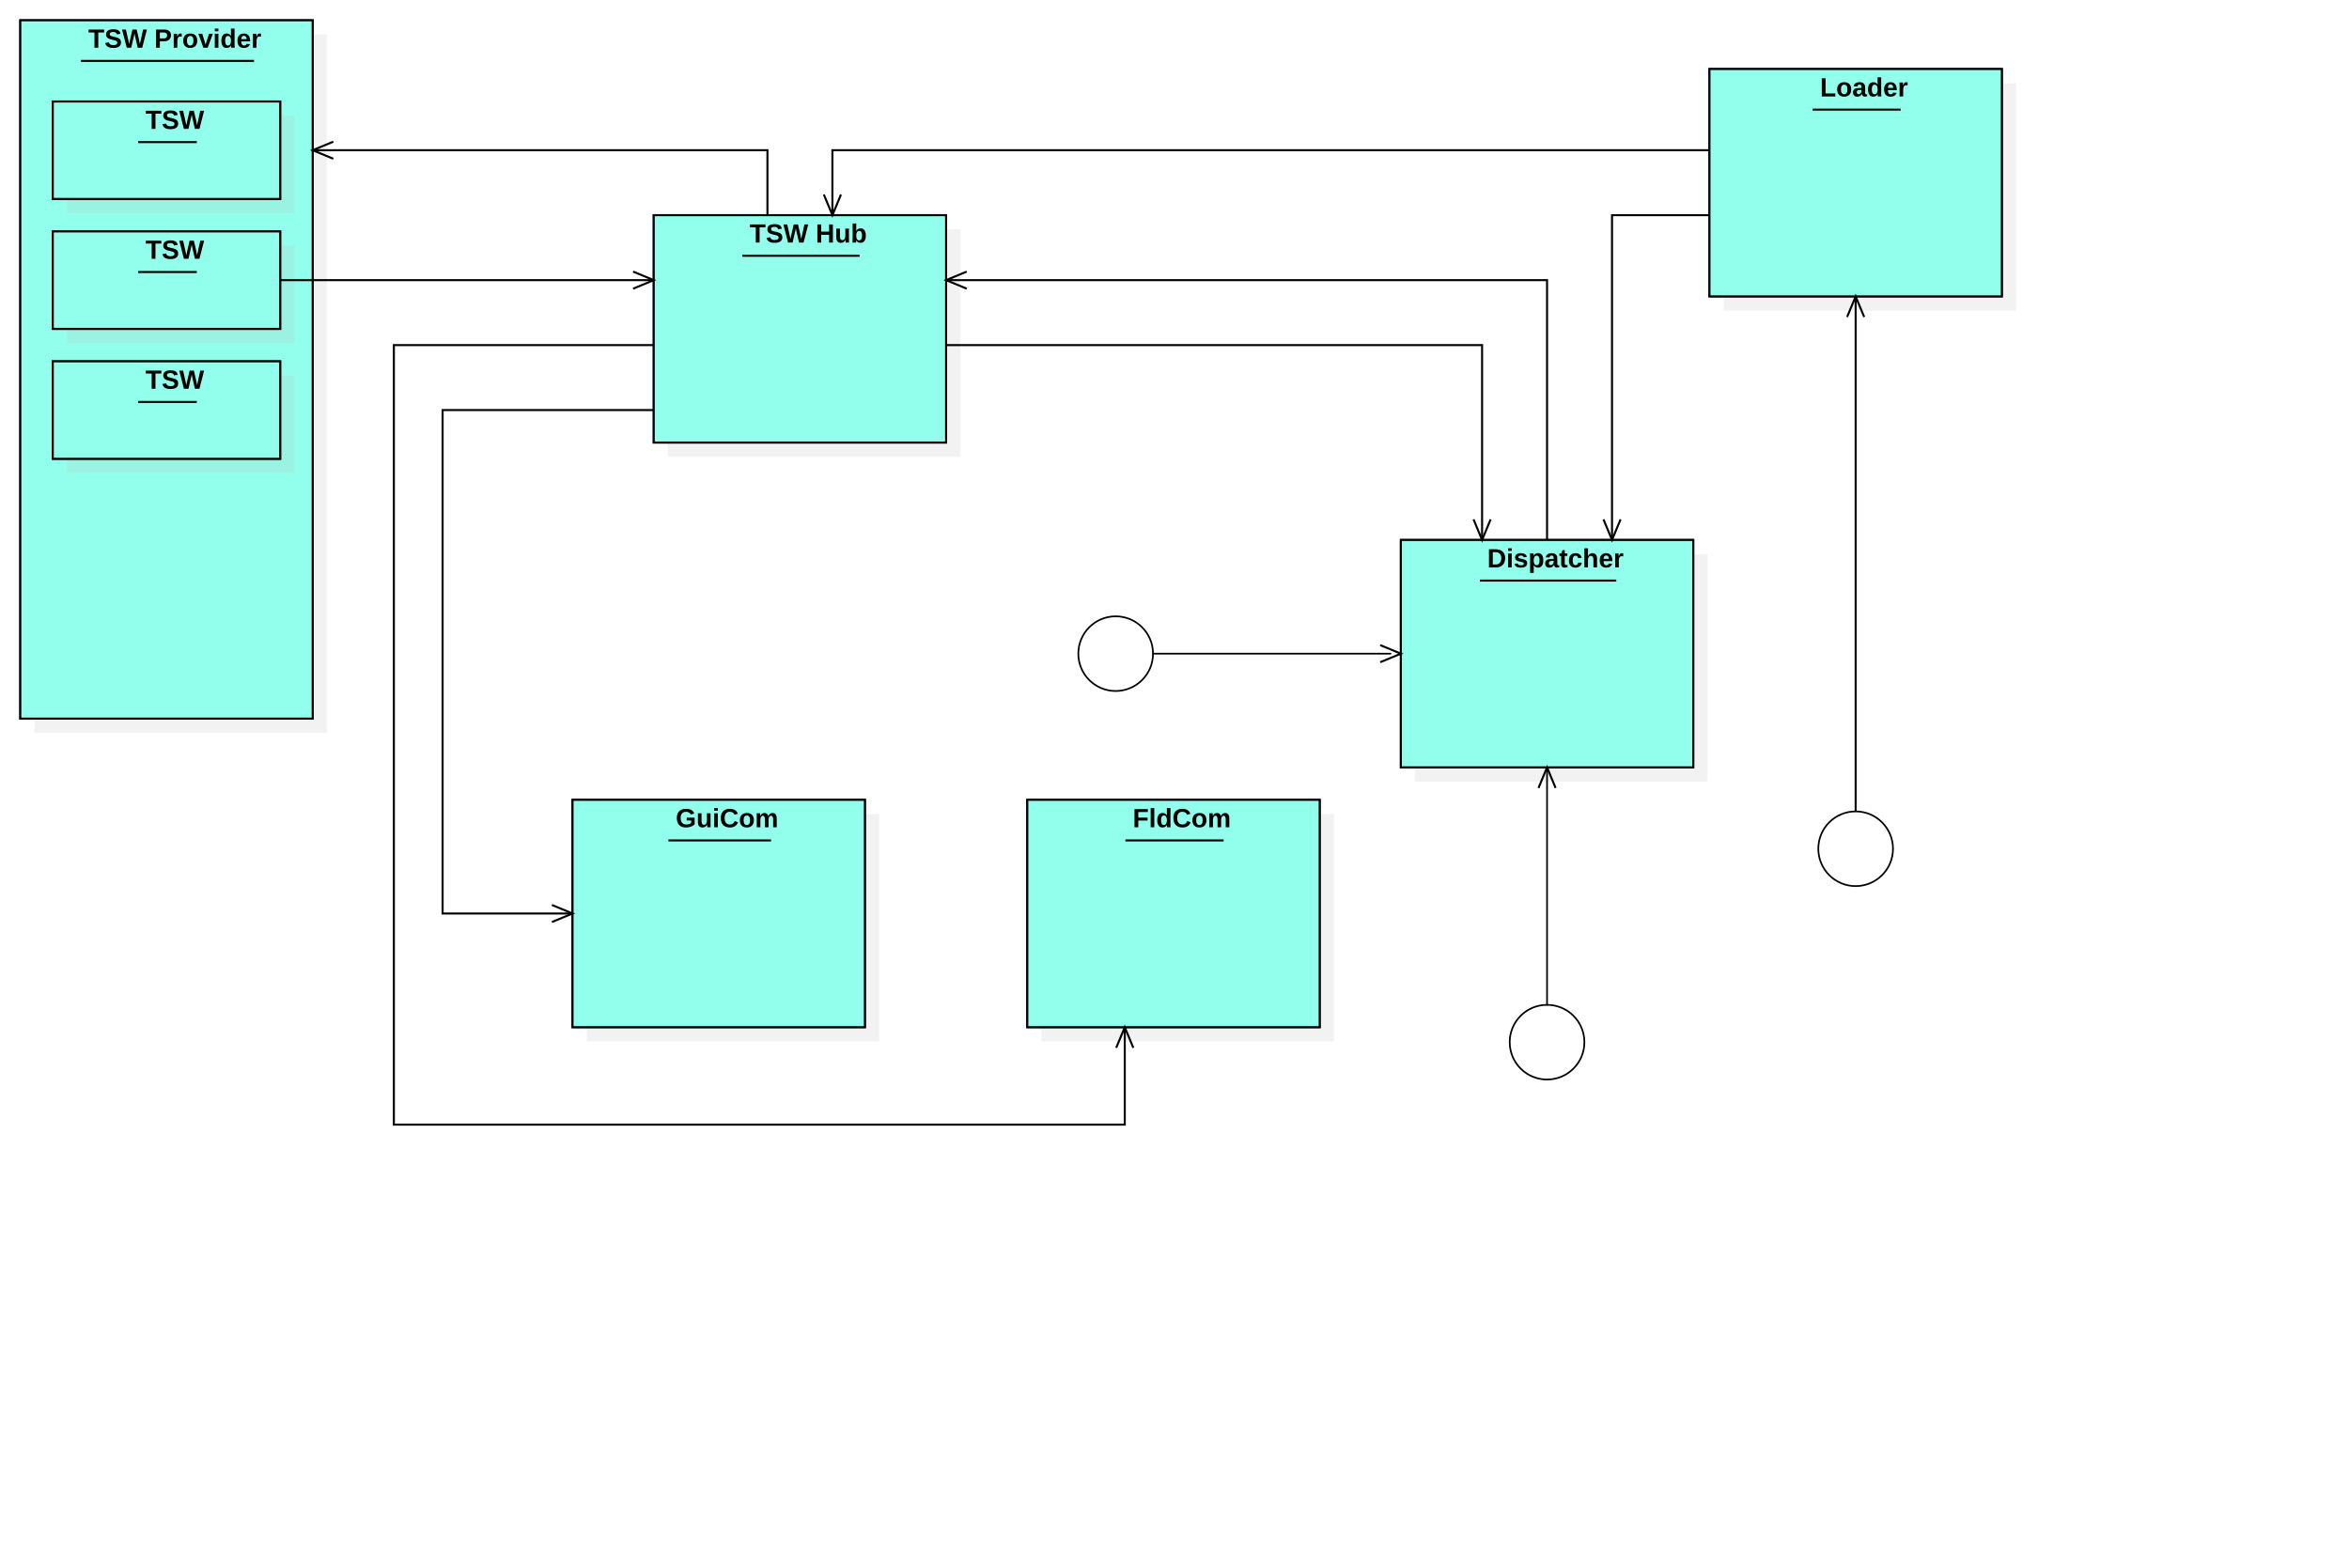
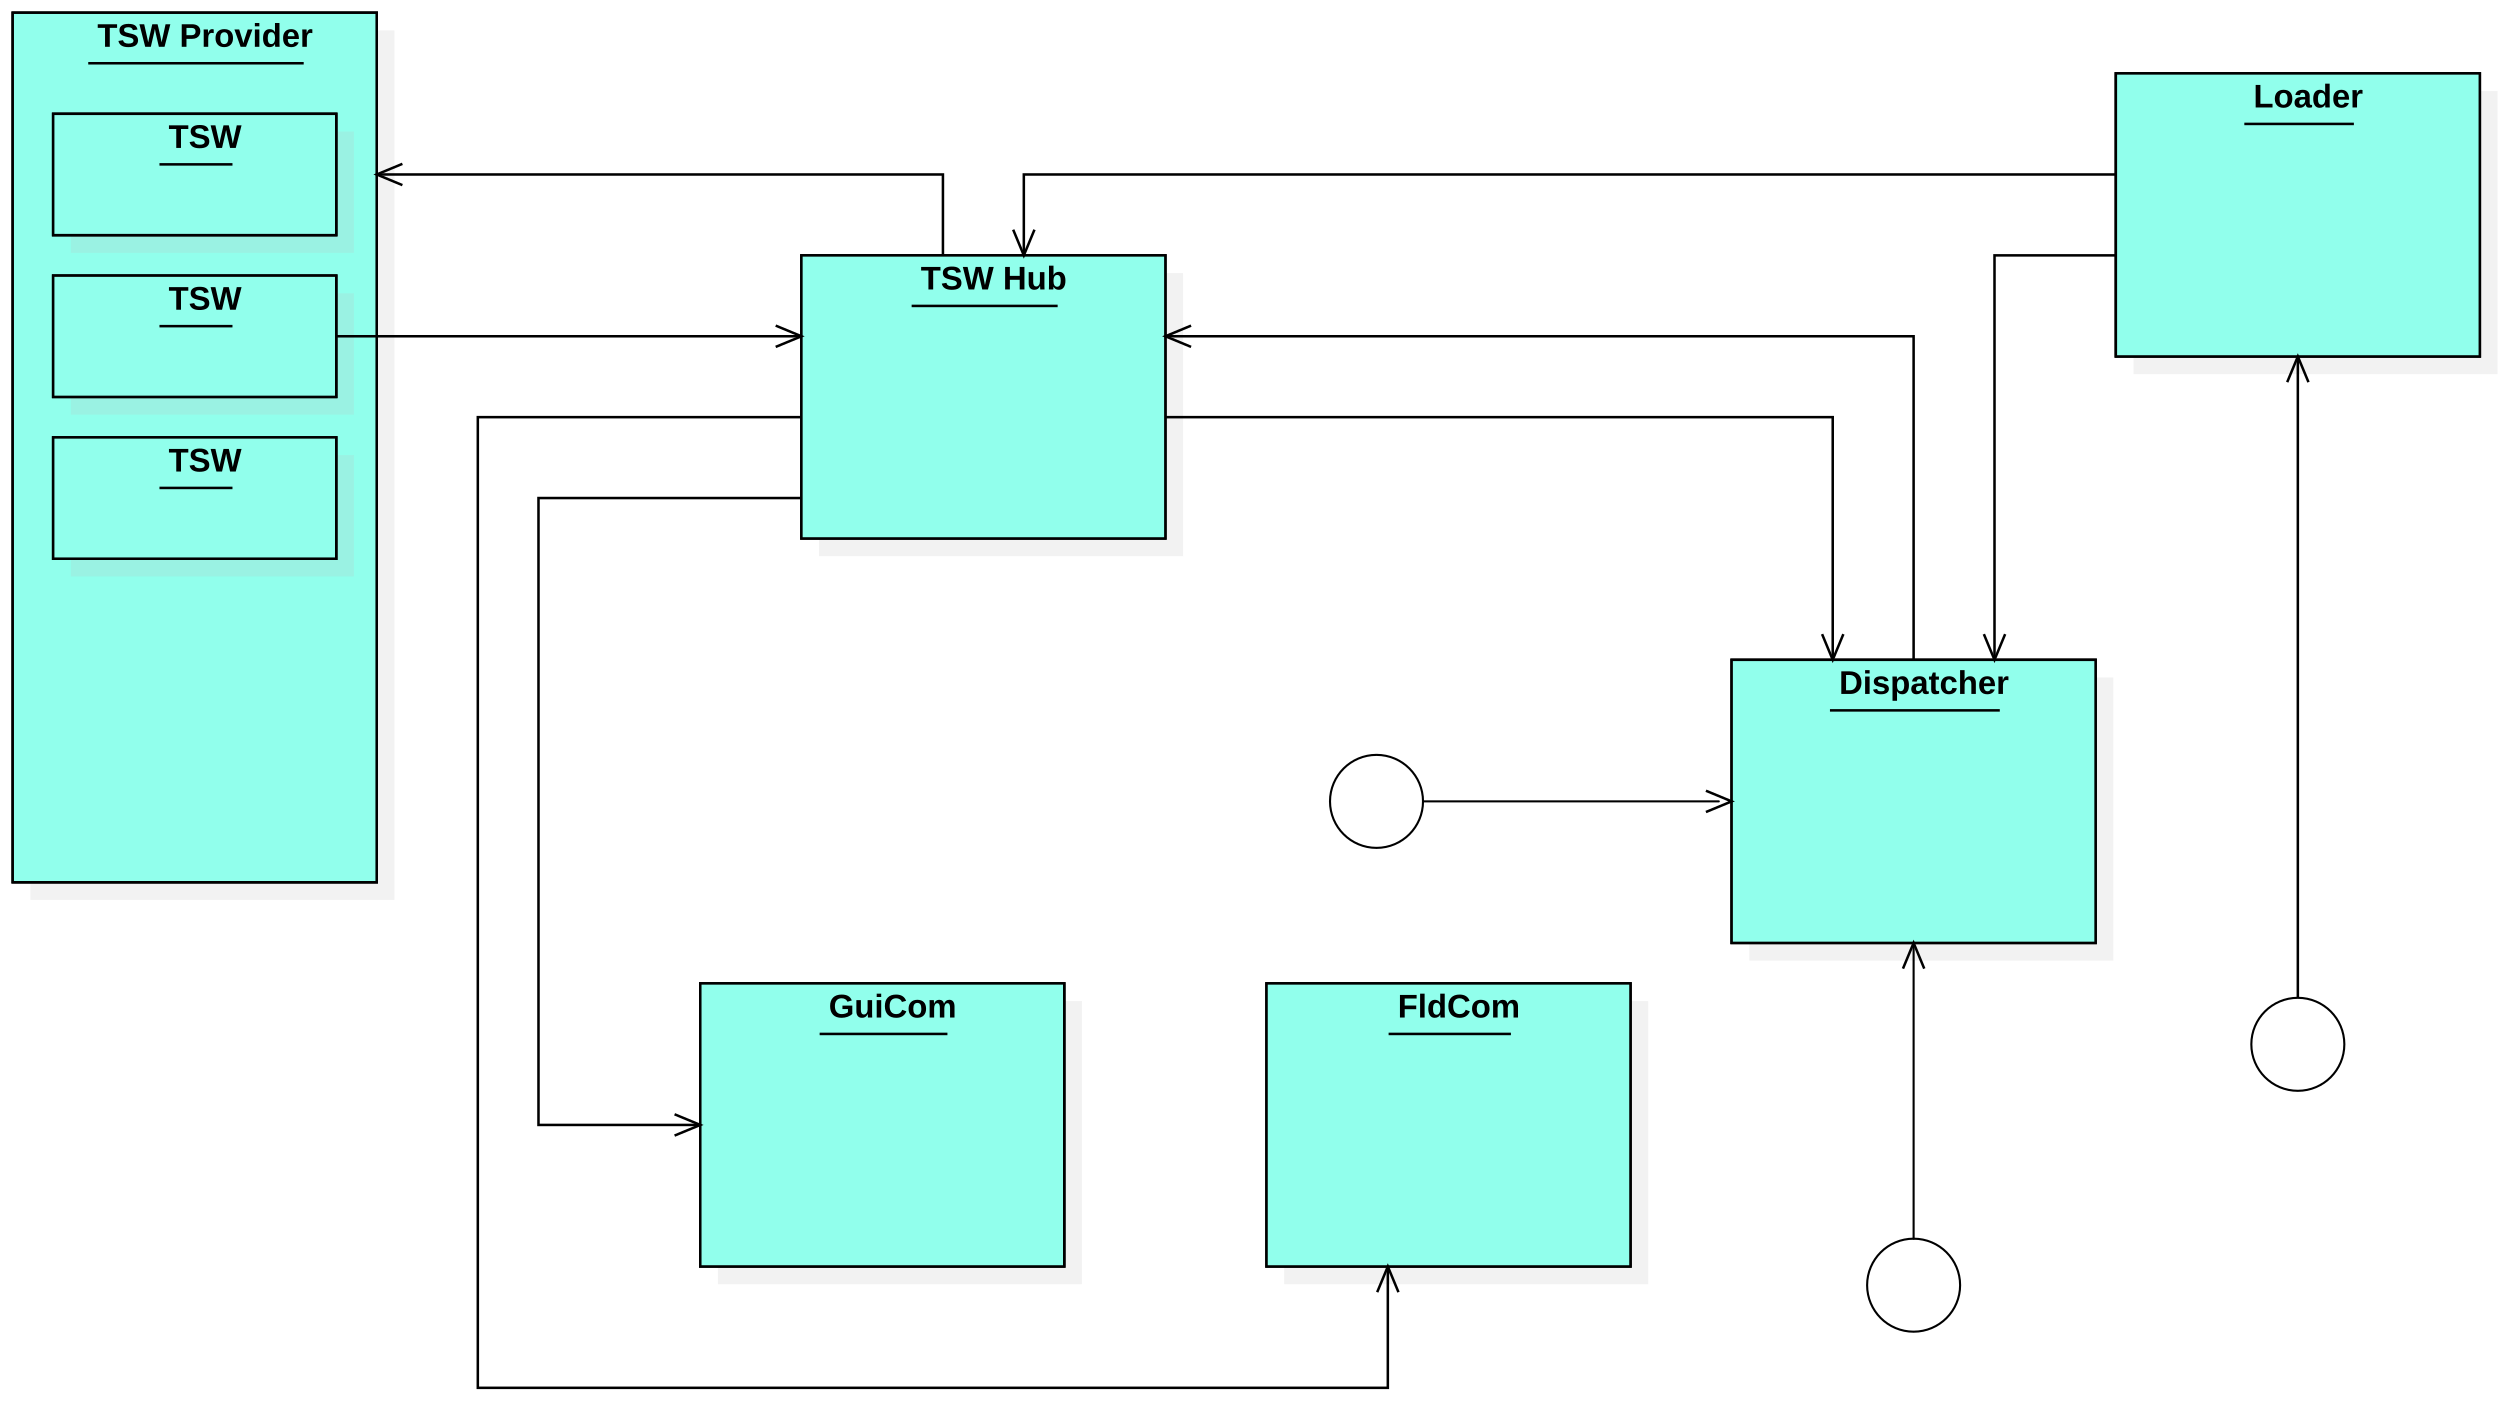
- <svg xmlns="http://www.w3.org/2000/svg" width="100%" height="100%" viewBox="0 0 1157 772" version="1.1" xml:space="preserve" style="fill-rule:evenodd;clip-rule:evenodd;stroke-miterlimit:10;">
-   <g>
-     <g transform="matrix(1,0,0,1,-86,-22)">
-       <rect x="415" y="135" width="144" height="112" style="fill:rgb(192,192,192);fill-opacity:0.2;" />
-     </g>
-     <g transform="matrix(1,0,0,1,-86,-22)">
-       <rect x="408" y="128" width="144" height="112" style="fill:rgb(145,255,236);" />
-     </g>
-     <g>
-       <rect x="322" y="106" width="144" height="112" style="fill:none;fill-rule:nonzero;stroke:black;stroke-width:1px;" />
-     </g>
-     <g transform="matrix(1,0,0,1,-86,-22)">
-       <rect x="408" y="128" width="144" height="112" style="fill:rgb(145,255,236);" />
-     </g>
-     <g>
-       <rect x="322" y="106" width="144" height="112" style="fill:none;fill-rule:nonzero;stroke:black;stroke-width:1px;" />
-     </g>
-     <g>
-       <g>
-         <g transform="matrix(1,0,0,1,394.5,119.5)">
-           <text x="-28.882px" y="0px" style="font-family:'Arial-BoldMT', 'Arial', sans-serif;font-weight:700;font-size:13px;">
+ <svg xmlns="http://www.w3.org/2000/svg" width="100%" height="100%" viewBox="0 0 989 555" version="1.1" xml:space="preserve" style="fill-rule:evenodd;clip-rule:evenodd;stroke-miterlimit:10;">
+   <g transform="matrix(1,0,0,1,-90.9751,-26.9751)">
+     <rect x="415" y="135" width="144" height="112" style="fill:rgb(192,192,192);fill-opacity:0.2;" />
+   </g>
+   <g transform="matrix(1,0,0,1,-90.9751,-26.9751)">
+     <rect x="408" y="128" width="144" height="112" style="fill:rgb(145,255,236);" />
+   </g>
+   <g transform="matrix(1,0,0,1,-4.97506,-4.97506)">
+     <rect x="322" y="106" width="144" height="112" style="fill:none;fill-rule:nonzero;stroke:black;stroke-width:1px;" />
+   </g>
+   <g transform="matrix(1,0,0,1,-90.9751,-26.9751)">
+     <rect x="408" y="128" width="144" height="112" style="fill:rgb(145,255,236);" />
+   </g>
+   <g transform="matrix(1,0,0,1,-4.97506,-4.97506)">
+     <rect x="322" y="106" width="144" height="112" style="fill:none;fill-rule:nonzero;stroke:black;stroke-width:1px;" />
+   </g>
+   <g transform="matrix(1,0,0,1,-4.97506,-4.97506)">
+     <g>
+       <g transform="matrix(1,0,0,1,394.5,119.5)">
+         <text x="-28.882px" y="0px" style="font-family:'Arial-BoldMT', 'Arial', sans-serif;font-weight:700;font-size:13px;">
TSW Hub</text>
-         </g>
-         <path d="M423.382,126L365.618,126" style="fill:none;fill-rule:nonzero;stroke:black;stroke-width:1px;" />
-       </g>
-     </g>
-     <g transform="matrix(1,0,0,1,-86,-22)">
-       <rect x="783" y="295" width="144" height="112" style="fill:rgb(192,192,192);fill-opacity:0.2;" />
-     </g>
-     <g transform="matrix(1,0,0,1,-86,-22)">
-       <rect x="776" y="288" width="144" height="112" style="fill:rgb(145,255,236);" />
-     </g>
-     <g>
-       <rect x="690" y="266" width="144" height="112" style="fill:none;fill-rule:nonzero;stroke:black;stroke-width:1px;" />
-     </g>
-     <g transform="matrix(1,0,0,1,-86,-22)">
-       <rect x="776" y="288" width="144" height="112" style="fill:rgb(145,255,236);" />
-     </g>
-     <g>
-       <rect x="690" y="266" width="144" height="112" style="fill:none;fill-rule:nonzero;stroke:black;stroke-width:1px;" />
-     </g>
-     <g>
-       <g>
-         <g transform="matrix(1,0,0,1,762.5,279.5)">
-           <text x="-33.595px" y="0px" style="font-family:'Arial-BoldMT', 'Arial', sans-serif;font-weight:700;font-size:13px;">
+       </g>
+       <path d="M423.382,126L365.618,126" style="fill:none;fill-rule:nonzero;stroke:black;stroke-width:1px;" />
+     </g>
+   </g>
+   <g transform="matrix(1,0,0,1,-90.9751,-26.9751)">
+     <rect x="783" y="295" width="144" height="112" style="fill:rgb(192,192,192);fill-opacity:0.2;" />
+   </g>
+   <g transform="matrix(1,0,0,1,-90.9751,-26.9751)">
+     <rect x="776" y="288" width="144" height="112" style="fill:rgb(145,255,236);" />
+   </g>
+   <g transform="matrix(1,0,0,1,-4.97506,-4.97506)">
+     <rect x="690" y="266" width="144" height="112" style="fill:none;fill-rule:nonzero;stroke:black;stroke-width:1px;" />
+   </g>
+   <g transform="matrix(1,0,0,1,-90.9751,-26.9751)">
+     <rect x="776" y="288" width="144" height="112" style="fill:rgb(145,255,236);" />
+   </g>
+   <g transform="matrix(1,0,0,1,-4.97506,-4.97506)">
+     <rect x="690" y="266" width="144" height="112" style="fill:none;fill-rule:nonzero;stroke:black;stroke-width:1px;" />
+   </g>
+   <g transform="matrix(1,0,0,1,-4.97506,-4.97506)">
+     <g>
+       <g transform="matrix(1,0,0,1,762.5,279.5)">
+         <text x="-33.595px" y="0px" style="font-family:'Arial-BoldMT', 'Arial', sans-serif;font-weight:700;font-size:13px;">
Dispatcher</text>
-         </g>
-         <path d="M796.095,286L728.905,286" style="fill:none;fill-rule:nonzero;stroke:black;stroke-width:1px;" />
-       </g>
-     </g>
-     <g transform="matrix(1,0,0,1,-86,-22)">
-       <rect x="103" y="39" width="144" height="344" style="fill:rgb(192,192,192);fill-opacity:0.2;" />
-     </g>
-     <g transform="matrix(1,0,0,1,-86,-22)">
-       <rect x="96" y="32" width="144" height="344" style="fill:rgb(145,255,236);" />
-     </g>
-     <g>
-       <rect x="10" y="10" width="144" height="344" style="fill:none;fill-rule:nonzero;stroke:black;stroke-width:1px;" />
-     </g>
-     <g transform="matrix(1,0,0,1,-86,-22)">
-       <rect x="96" y="32" width="144" height="344" style="fill:rgb(145,255,236);" />
-     </g>
-     <g>
-       <rect x="10" y="10" width="144" height="344" style="fill:none;fill-rule:nonzero;stroke:black;stroke-width:1px;" />
-     </g>
-     <g>
-       <g>
-         <g transform="matrix(1,0,0,1,82.5,23.5)">
-           <text x="-42.618px" y="0px" style="font-family:'Arial-BoldMT', 'Arial', sans-serif;font-weight:700;font-size:13px;">
+       </g>
+       <path d="M796.095,286L728.905,286" style="fill:none;fill-rule:nonzero;stroke:black;stroke-width:1px;" />
+     </g>
+   </g>
+   <g transform="matrix(1,0,0,1,-90.9751,-26.9751)">
+     <rect x="103" y="39" width="144" height="344" style="fill:rgb(192,192,192);fill-opacity:0.2;" />
+   </g>
+   <g transform="matrix(1,0,0,1,-90.9751,-26.9751)">
+     <rect x="96" y="32" width="144" height="344" style="fill:rgb(145,255,236);" />
+   </g>
+   <g transform="matrix(1,0,0,1,-4.97506,-4.97506)">
+     <rect x="10" y="10" width="144" height="344" style="fill:none;fill-rule:nonzero;stroke:black;stroke-width:1px;" />
+   </g>
+   <g transform="matrix(1,0,0,1,-90.9751,-26.9751)">
+     <rect x="96" y="32" width="144" height="344" style="fill:rgb(145,255,236);" />
+   </g>
+   <g transform="matrix(1,0,0,1,-4.97506,-4.97506)">
+     <rect x="10" y="10" width="144" height="344" style="fill:none;fill-rule:nonzero;stroke:black;stroke-width:1px;" />
+   </g>
+   <g transform="matrix(1,0,0,1,-4.97506,-4.97506)">
+     <g>
+       <g transform="matrix(1,0,0,1,82.5,23.5)">
+         <text x="-42.618px" y="0px" style="font-family:'Arial-BoldMT', 'Arial', sans-serif;font-weight:700;font-size:13px;">
TSW Provider</text>
-         </g>
-         <path d="M125.118,30L39.882,30" style="fill:none;fill-rule:nonzero;stroke:black;stroke-width:1px;" />
-       </g>
-     </g>
-     <g>
-       <path d="M378,106L378,74L154,74" style="fill:none;fill-rule:nonzero;stroke:black;stroke-width:1px;" />
-     </g>
-     <g>
-       <path d="M164.163,69.79L154,74L164.163,78.21" style="fill:none;fill-rule:nonzero;stroke:black;stroke-width:1px;" />
-     </g>
-     <g>
-       <path d="M762,266L762,138L466,138" style="fill:none;fill-rule:nonzero;stroke:black;stroke-width:1px;" />
-     </g>
-     <g>
-       <path d="M476.163,133.79L466,138L476.163,142.21" style="fill:none;fill-rule:nonzero;stroke:black;stroke-width:1px;" />
-     </g>
-     <g>
-       <path d="M466,170L730,170L730,266" style="fill:none;fill-rule:nonzero;stroke:black;stroke-width:1px;" />
-     </g>
-     <g>
-       <path d="M725.79,255.837L730,266L734.21,255.837" style="fill:none;fill-rule:nonzero;stroke:black;stroke-width:1px;" />
-     </g>
-     <g transform="matrix(1,0,0,1,-86,-22)">
-       <rect x="375" y="423" width="144" height="112" style="fill:rgb(192,192,192);fill-opacity:0.2;" />
-     </g>
-     <g transform="matrix(1,0,0,1,-86,-22)">
-       <rect x="368" y="416" width="144" height="112" style="fill:rgb(145,255,236);" />
-     </g>
-     <g>
-       <rect x="282" y="394" width="144" height="112" style="fill:none;fill-rule:nonzero;stroke:black;stroke-width:1px;" />
-     </g>
-     <g transform="matrix(1,0,0,1,-86,-22)">
-       <rect x="368" y="416" width="144" height="112" style="fill:rgb(145,255,236);" />
-     </g>
-     <g>
-       <rect x="282" y="394" width="144" height="112" style="fill:none;fill-rule:nonzero;stroke:black;stroke-width:1px;" />
-     </g>
-     <g>
-       <g>
-         <g transform="matrix(1,0,0,1,354.5,407.5)">
-           <text x="-25.276px" y="0px" style="font-family:'Arial-BoldMT', 'Arial', sans-serif;font-weight:700;font-size:13px;">
+       </g>
+       <path d="M125.118,30L39.882,30" style="fill:none;fill-rule:nonzero;stroke:black;stroke-width:1px;" />
+     </g>
+   </g>
+   <g transform="matrix(1,0,0,1,-4.97506,-4.97506)">
+     <path d="M378,106L378,74L154,74" style="fill:none;fill-rule:nonzero;stroke:black;stroke-width:1px;" />
+   </g>
+   <g transform="matrix(1,0,0,1,-4.97506,-4.97506)">
+     <path d="M164.163,69.79L154,74L164.163,78.21" style="fill:none;fill-rule:nonzero;stroke:black;stroke-width:1px;" />
+   </g>
+   <g transform="matrix(1,0,0,1,-4.97506,-4.97506)">
+     <path d="M762,266L762,138L466,138" style="fill:none;fill-rule:nonzero;stroke:black;stroke-width:1px;" />
+   </g>
+   <g transform="matrix(1,0,0,1,-4.97506,-4.97506)">
+     <path d="M476.163,133.79L466,138L476.163,142.21" style="fill:none;fill-rule:nonzero;stroke:black;stroke-width:1px;" />
+   </g>
+   <g transform="matrix(1,0,0,1,-4.97506,-4.97506)">
+     <path d="M466,170L730,170L730,266" style="fill:none;fill-rule:nonzero;stroke:black;stroke-width:1px;" />
+   </g>
+   <g transform="matrix(1,0,0,1,-4.97506,-4.97506)">
+     <path d="M725.79,255.837L730,266L734.21,255.837" style="fill:none;fill-rule:nonzero;stroke:black;stroke-width:1px;" />
+   </g>
+   <g transform="matrix(1,0,0,1,-90.9751,-26.9751)">
+     <rect x="375" y="423" width="144" height="112" style="fill:rgb(192,192,192);fill-opacity:0.2;" />
+   </g>
+   <g transform="matrix(1,0,0,1,-90.9751,-26.9751)">
+     <rect x="368" y="416" width="144" height="112" style="fill:rgb(145,255,236);" />
+   </g>
+   <g transform="matrix(1,0,0,1,-4.97506,-4.97506)">
+     <rect x="282" y="394" width="144" height="112" style="fill:none;fill-rule:nonzero;stroke:black;stroke-width:1px;" />
+   </g>
+   <g transform="matrix(1,0,0,1,-90.9751,-26.9751)">
+     <rect x="368" y="416" width="144" height="112" style="fill:rgb(145,255,236);" />
+   </g>
+   <g transform="matrix(1,0,0,1,-4.97506,-4.97506)">
+     <rect x="282" y="394" width="144" height="112" style="fill:none;fill-rule:nonzero;stroke:black;stroke-width:1px;" />
+   </g>
+   <g transform="matrix(1,0,0,1,-4.97506,-4.97506)">
+     <g>
+       <g transform="matrix(1,0,0,1,354.5,407.5)">
+         <text x="-25.276px" y="0px" style="font-family:'Arial-BoldMT', 'Arial', sans-serif;font-weight:700;font-size:13px;">
GuiCom</text>
-         </g>
-         <path d="M379.776,414L329.224,414" style="fill:none;fill-rule:nonzero;stroke:black;stroke-width:1px;" />
-       </g>
-     </g>
-     <g transform="matrix(1,0,0,1,-86,-22)">
-       <rect x="599" y="423" width="144" height="112" style="fill:rgb(192,192,192);fill-opacity:0.2;" />
-     </g>
-     <g transform="matrix(1,0,0,1,-86,-22)">
-       <rect x="592" y="416" width="144" height="112" style="fill:rgb(145,255,236);" />
-     </g>
-     <g>
-       <rect x="506" y="394" width="144" height="112" style="fill:none;fill-rule:nonzero;stroke:black;stroke-width:1px;" />
-     </g>
-     <g transform="matrix(1,0,0,1,-86,-22)">
-       <rect x="592" y="416" width="144" height="112" style="fill:rgb(145,255,236);" />
-     </g>
-     <g>
-       <rect x="506" y="394" width="144" height="112" style="fill:none;fill-rule:nonzero;stroke:black;stroke-width:1px;" />
-     </g>
-     <g>
-       <g>
-         <g transform="matrix(1,0,0,1,578.5,407.5)">
-           <text x="-24.191px" y="0px" style="font-family:'Arial-BoldMT', 'Arial', sans-serif;font-weight:700;font-size:13px;">
+       </g>
+       <path d="M379.776,414L329.224,414" style="fill:none;fill-rule:nonzero;stroke:black;stroke-width:1px;" />
+     </g>
+   </g>
+   <g transform="matrix(1,0,0,1,-90.9751,-26.9751)">
+     <rect x="599" y="423" width="144" height="112" style="fill:rgb(192,192,192);fill-opacity:0.2;" />
+   </g>
+   <g transform="matrix(1,0,0,1,-90.9751,-26.9751)">
+     <rect x="592" y="416" width="144" height="112" style="fill:rgb(145,255,236);" />
+   </g>
+   <g transform="matrix(1,0,0,1,-4.97506,-4.97506)">
+     <rect x="506" y="394" width="144" height="112" style="fill:none;fill-rule:nonzero;stroke:black;stroke-width:1px;" />
+   </g>
+   <g transform="matrix(1,0,0,1,-90.9751,-26.9751)">
+     <rect x="592" y="416" width="144" height="112" style="fill:rgb(145,255,236);" />
+   </g>
+   <g transform="matrix(1,0,0,1,-4.97506,-4.97506)">
+     <rect x="506" y="394" width="144" height="112" style="fill:none;fill-rule:nonzero;stroke:black;stroke-width:1px;" />
+   </g>
+   <g transform="matrix(1,0,0,1,-4.97506,-4.97506)">
+     <g>
+       <g transform="matrix(1,0,0,1,578.5,407.5)">
+         <text x="-24.191px" y="0px" style="font-family:'Arial-BoldMT', 'Arial', sans-serif;font-weight:700;font-size:13px;">
FldCom</text>
-         </g>
-         <path d="M602.691,414L554.309,414" style="fill:none;fill-rule:nonzero;stroke:black;stroke-width:1px;" />
-       </g>
-     </g>
-     <g>
-       <path d="M322,202L218,202L218,450L282,450" style="fill:none;fill-rule:nonzero;stroke:black;stroke-width:1px;" />
-     </g>
-     <g>
-       <path d="M271.837,454.21L282,450L271.837,445.79" style="fill:none;fill-rule:nonzero;stroke:black;stroke-width:1px;" />
-     </g>
-     <g>
-       <path d="M322,170L194,170L194,554L554,554L554,506" style="fill:none;fill-rule:nonzero;stroke:black;stroke-width:1px;" />
-     </g>
-     <g>
-       <path d="M558.21,516.163L554,506L549.79,516.163" style="fill:none;fill-rule:nonzero;stroke:black;stroke-width:1px;" />
-     </g>
-     <g>
-       <path d="M679.837,326.21L690,322L679.837,317.79" style="fill:none;fill-rule:nonzero;stroke:black;stroke-width:1px;" />
-     </g>
-     <g>
-       <path d="M766.21,388.163L762,378L757.79,388.163" style="fill:none;fill-rule:nonzero;stroke:black;stroke-width:1px;" />
-     </g>
-     <g transform="matrix(1,0,0,1,-86,-22)">
-       <rect x="119" y="79" width="112" height="48" style="fill:rgb(192,192,192);fill-opacity:0.2;" />
-     </g>
-     <g transform="matrix(1,0,0,1,-86,-22)">
-       <rect x="112" y="72" width="112" height="48" style="fill:rgb(145,255,236);" />
-     </g>
-     <g>
-       <rect x="26" y="50" width="112" height="48" style="fill:none;fill-rule:nonzero;stroke:black;stroke-width:1px;" />
-     </g>
-     <g transform="matrix(1,0,0,1,-86,-22)">
-       <rect x="112" y="72" width="112" height="48" style="fill:rgb(145,255,236);" />
-     </g>
-     <g>
-       <rect x="26" y="50" width="112" height="48" style="fill:none;fill-rule:nonzero;stroke:black;stroke-width:1px;" />
-     </g>
-     <g>
-       <g>
-         <g transform="matrix(1,0,0,1,82.5,63.5)">
-           <text x="-14.441px" y="0px" style="font-family:'Arial-BoldMT', 'Arial', sans-serif;font-weight:700;font-size:13px;">
+       </g>
+       <path d="M602.691,414L554.309,414" style="fill:none;fill-rule:nonzero;stroke:black;stroke-width:1px;" />
+     </g>
+   </g>
+   <g transform="matrix(1,0,0,1,-4.97506,-4.97506)">
+     <path d="M322,202L218,202L218,450L282,450" style="fill:none;fill-rule:nonzero;stroke:black;stroke-width:1px;" />
+   </g>
+   <g transform="matrix(1,0,0,1,-4.97506,-4.97506)">
+     <path d="M271.837,454.21L282,450L271.837,445.79" style="fill:none;fill-rule:nonzero;stroke:black;stroke-width:1px;" />
+   </g>
+   <g transform="matrix(1,0,0,1,-4.97506,-4.97506)">
+     <path d="M322,170L194,170L194,554L554,554L554,506" style="fill:none;fill-rule:nonzero;stroke:black;stroke-width:1px;" />
+   </g>
+   <g transform="matrix(1,0,0,1,-4.97506,-4.97506)">
+     <path d="M558.21,516.163L554,506L549.79,516.163" style="fill:none;fill-rule:nonzero;stroke:black;stroke-width:1px;" />
+   </g>
+   <g transform="matrix(1,0,0,1,-4.97506,-4.97506)">
+     <path d="M679.837,326.21L690,322L679.837,317.79" style="fill:none;fill-rule:nonzero;stroke:black;stroke-width:1px;" />
+   </g>
+   <g transform="matrix(1,0,0,1,-4.97506,-4.97506)">
+     <path d="M766.21,388.163L762,378L757.79,388.163" style="fill:none;fill-rule:nonzero;stroke:black;stroke-width:1px;" />
+   </g>
+   <g transform="matrix(1,0,0,1,-90.9751,-26.9751)">
+     <rect x="119" y="79" width="112" height="48" style="fill:rgb(192,192,192);fill-opacity:0.2;" />
+   </g>
+   <g transform="matrix(1,0,0,1,-90.9751,-26.9751)">
+     <rect x="112" y="72" width="112" height="48" style="fill:rgb(145,255,236);" />
+   </g>
+   <g transform="matrix(1,0,0,1,-4.97506,-4.97506)">
+     <rect x="26" y="50" width="112" height="48" style="fill:none;fill-rule:nonzero;stroke:black;stroke-width:1px;" />
+   </g>
+   <g transform="matrix(1,0,0,1,-90.9751,-26.9751)">
+     <rect x="112" y="72" width="112" height="48" style="fill:rgb(145,255,236);" />
+   </g>
+   <g transform="matrix(1,0,0,1,-4.97506,-4.97506)">
+     <rect x="26" y="50" width="112" height="48" style="fill:none;fill-rule:nonzero;stroke:black;stroke-width:1px;" />
+   </g>
+   <g transform="matrix(1,0,0,1,-4.97506,-4.97506)">
+     <g>
+       <g transform="matrix(1,0,0,1,82.5,63.5)">
+         <text x="-14.441px" y="0px" style="font-family:'Arial-BoldMT', 'Arial', sans-serif;font-weight:700;font-size:13px;">
TSW</text>
-         </g>
-         <path d="M96.941,70L68.059,70" style="fill:none;fill-rule:nonzero;stroke:black;stroke-width:1px;" />
-       </g>
-     </g>
-     <g transform="matrix(1,0,0,1,-86,-22)">
-       <rect x="119" y="143" width="112" height="48" style="fill:rgb(192,192,192);fill-opacity:0.2;" />
-     </g>
-     <g transform="matrix(1,0,0,1,-86,-22)">
-       <rect x="112" y="136" width="112" height="48" style="fill:rgb(145,255,236);" />
-     </g>
-     <g>
-       <rect x="26" y="114" width="112" height="48" style="fill:none;fill-rule:nonzero;stroke:black;stroke-width:1px;" />
-     </g>
-     <g transform="matrix(1,0,0,1,-86,-22)">
-       <rect x="112" y="136" width="112" height="48" style="fill:rgb(145,255,236);" />
-     </g>
-     <g>
-       <rect x="26" y="114" width="112" height="48" style="fill:none;fill-rule:nonzero;stroke:black;stroke-width:1px;" />
-     </g>
-     <g>
-       <g>
-         <g transform="matrix(1,0,0,1,82.5,127.5)">
-           <text x="-14.441px" y="0px" style="font-family:'Arial-BoldMT', 'Arial', sans-serif;font-weight:700;font-size:13px;">
+       </g>
+       <path d="M96.941,70L68.059,70" style="fill:none;fill-rule:nonzero;stroke:black;stroke-width:1px;" />
+     </g>
+   </g>
+   <g transform="matrix(1,0,0,1,-90.9751,-26.9751)">
+     <rect x="119" y="143" width="112" height="48" style="fill:rgb(192,192,192);fill-opacity:0.2;" />
+   </g>
+   <g transform="matrix(1,0,0,1,-90.9751,-26.9751)">
+     <rect x="112" y="136" width="112" height="48" style="fill:rgb(145,255,236);" />
+   </g>
+   <g transform="matrix(1,0,0,1,-4.97506,-4.97506)">
+     <rect x="26" y="114" width="112" height="48" style="fill:none;fill-rule:nonzero;stroke:black;stroke-width:1px;" />
+   </g>
+   <g transform="matrix(1,0,0,1,-90.9751,-26.9751)">
+     <rect x="112" y="136" width="112" height="48" style="fill:rgb(145,255,236);" />
+   </g>
+   <g transform="matrix(1,0,0,1,-4.97506,-4.97506)">
+     <rect x="26" y="114" width="112" height="48" style="fill:none;fill-rule:nonzero;stroke:black;stroke-width:1px;" />
+   </g>
+   <g transform="matrix(1,0,0,1,-4.97506,-4.97506)">
+     <g>
+       <g transform="matrix(1,0,0,1,82.5,127.5)">
+         <text x="-14.441px" y="0px" style="font-family:'Arial-BoldMT', 'Arial', sans-serif;font-weight:700;font-size:13px;">
TSW</text>
-         </g>
-         <path d="M96.941,134L68.059,134" style="fill:none;fill-rule:nonzero;stroke:black;stroke-width:1px;" />
-       </g>
-     </g>
-     <g transform="matrix(1,0,0,1,-86,-22)">
-       <rect x="119" y="207" width="112" height="48" style="fill:rgb(192,192,192);fill-opacity:0.2;" />
-     </g>
-     <g transform="matrix(1,0,0,1,-86,-22)">
-       <rect x="112" y="200" width="112" height="48" style="fill:rgb(145,255,236);" />
-     </g>
-     <g>
-       <rect x="26" y="178" width="112" height="48" style="fill:none;fill-rule:nonzero;stroke:black;stroke-width:1px;" />
-     </g>
-     <g transform="matrix(1,0,0,1,-86,-22)">
-       <rect x="112" y="200" width="112" height="48" style="fill:rgb(145,255,236);" />
-     </g>
-     <g>
-       <rect x="26" y="178" width="112" height="48" style="fill:none;fill-rule:nonzero;stroke:black;stroke-width:1px;" />
-     </g>
-     <g>
-       <g>
-         <g transform="matrix(1,0,0,1,82.5,191.5)">
-           <text x="-14.441px" y="0px" style="font-family:'Arial-BoldMT', 'Arial', sans-serif;font-weight:700;font-size:13px;">
+       </g>
+       <path d="M96.941,134L68.059,134" style="fill:none;fill-rule:nonzero;stroke:black;stroke-width:1px;" />
+     </g>
+   </g>
+   <g transform="matrix(1,0,0,1,-90.9751,-26.9751)">
+     <rect x="119" y="207" width="112" height="48" style="fill:rgb(192,192,192);fill-opacity:0.2;" />
+   </g>
+   <g transform="matrix(1,0,0,1,-90.9751,-26.9751)">
+     <rect x="112" y="200" width="112" height="48" style="fill:rgb(145,255,236);" />
+   </g>
+   <g transform="matrix(1,0,0,1,-4.97506,-4.97506)">
+     <rect x="26" y="178" width="112" height="48" style="fill:none;fill-rule:nonzero;stroke:black;stroke-width:1px;" />
+   </g>
+   <g transform="matrix(1,0,0,1,-90.9751,-26.9751)">
+     <rect x="112" y="200" width="112" height="48" style="fill:rgb(145,255,236);" />
+   </g>
+   <g transform="matrix(1,0,0,1,-4.97506,-4.97506)">
+     <rect x="26" y="178" width="112" height="48" style="fill:none;fill-rule:nonzero;stroke:black;stroke-width:1px;" />
+   </g>
+   <g transform="matrix(1,0,0,1,-4.97506,-4.97506)">
+     <g>
+       <g transform="matrix(1,0,0,1,82.5,191.5)">
+         <text x="-14.441px" y="0px" style="font-family:'Arial-BoldMT', 'Arial', sans-serif;font-weight:700;font-size:13px;">
TSW</text>
-         </g>
-         <path d="M96.941,198L68.059,198" style="fill:none;fill-rule:nonzero;stroke:black;stroke-width:1px;" />
-       </g>
-     </g>
-     <g>
-       <path d="M138,138L322,138" style="fill:none;fill-rule:nonzero;stroke:black;stroke-width:1px;" />
-     </g>
-     <g>
-       <path d="M311.837,142.21L322,138L311.837,133.79" style="fill:none;fill-rule:nonzero;stroke:black;stroke-width:1px;" />
-     </g>
-     <g transform="matrix(1,0,0,1,-86,-22)">
-       <rect x="935" y="63" width="144" height="112" style="fill:rgb(192,192,192);fill-opacity:0.2;" />
-     </g>
-     <g transform="matrix(1,0,0,1,-86,-22)">
-       <rect x="928" y="56" width="144" height="112" style="fill:rgb(145,255,236);" />
-     </g>
-     <g>
-       <rect x="842" y="34" width="144" height="112" style="fill:none;fill-rule:nonzero;stroke:black;stroke-width:1px;" />
-     </g>
-     <g transform="matrix(1,0,0,1,-86,-22)">
-       <rect x="928" y="56" width="144" height="112" style="fill:rgb(145,255,236);" />
-     </g>
-     <g>
-       <rect x="842" y="34" width="144" height="112" style="fill:none;fill-rule:nonzero;stroke:black;stroke-width:1px;" />
-     </g>
-     <g>
-       <g>
-         <g transform="matrix(1,0,0,1,914.5,47.5)">
-           <text x="-21.671px" y="0px" style="font-family:'Arial-BoldMT', 'Arial', sans-serif;font-weight:700;font-size:13px;">
+       </g>
+       <path d="M96.941,198L68.059,198" style="fill:none;fill-rule:nonzero;stroke:black;stroke-width:1px;" />
+     </g>
+   </g>
+   <g transform="matrix(1,0,0,1,-4.97506,-4.97506)">
+     <path d="M138,138L322,138" style="fill:none;fill-rule:nonzero;stroke:black;stroke-width:1px;" />
+   </g>
+   <g transform="matrix(1,0,0,1,-4.97506,-4.97506)">
+     <path d="M311.837,142.21L322,138L311.837,133.79" style="fill:none;fill-rule:nonzero;stroke:black;stroke-width:1px;" />
+   </g>
+   <g transform="matrix(1,0,0,1,-90.9751,-26.9751)">
+     <rect x="935" y="63" width="144" height="112" style="fill:rgb(192,192,192);fill-opacity:0.2;" />
+   </g>
+   <g transform="matrix(1,0,0,1,-90.9751,-26.9751)">
+     <rect x="928" y="56" width="144" height="112" style="fill:rgb(145,255,236);" />
+   </g>
+   <g transform="matrix(1,0,0,1,-4.97506,-4.97506)">
+     <rect x="842" y="34" width="144" height="112" style="fill:none;fill-rule:nonzero;stroke:black;stroke-width:1px;" />
+   </g>
+   <g transform="matrix(1,0,0,1,-90.9751,-26.9751)">
+     <rect x="928" y="56" width="144" height="112" style="fill:rgb(145,255,236);" />
+   </g>
+   <g transform="matrix(1,0,0,1,-4.97506,-4.97506)">
+     <rect x="842" y="34" width="144" height="112" style="fill:none;fill-rule:nonzero;stroke:black;stroke-width:1px;" />
+   </g>
+   <g transform="matrix(1,0,0,1,-4.97506,-4.97506)">
+     <g>
+       <g transform="matrix(1,0,0,1,914.5,47.5)">
+         <text x="-21.671px" y="0px" style="font-family:'Arial-BoldMT', 'Arial', sans-serif;font-weight:700;font-size:13px;">
Loader</text>
-         </g>
-         <path d="M936.171,54L892.829,54" style="fill:none;fill-rule:nonzero;stroke:black;stroke-width:1px;" />
-       </g>
-     </g>
-     <g>
-       <path d="M842,74L410,74L410,106" style="fill:none;fill-rule:nonzero;stroke:black;stroke-width:1px;" />
-     </g>
-     <g>
-       <path d="M405.79,95.837L410,106L414.21,95.837" style="fill:none;fill-rule:nonzero;stroke:black;stroke-width:1px;" />
-     </g>
-     <g>
-       <path d="M842,106L794,106L794,266" style="fill:none;fill-rule:nonzero;stroke:black;stroke-width:1px;" />
-     </g>
-     <g>
-       <path d="M789.79,255.837L794,266L798.21,255.837" style="fill:none;fill-rule:nonzero;stroke:black;stroke-width:1px;" />
-     </g>
-     <g transform="matrix(1,0,0,1.02302,0,-3.36125)">
-       <path d="M914,394L914,146" style="fill:none;fill-rule:nonzero;stroke:black;stroke-width:1px;" />
-     </g>
-     <g>
-       <path d="M918.21,156.163L914,146L909.79,156.163" style="fill:none;fill-rule:nonzero;stroke:black;stroke-width:1px;" />
-     </g>
+       </g>
+       <path d="M936.171,54L892.829,54" style="fill:none;fill-rule:nonzero;stroke:black;stroke-width:1px;" />
+     </g>
+   </g>
+   <g transform="matrix(1,0,0,1,-4.97506,-4.97506)">
+     <path d="M842,74L410,74L410,106" style="fill:none;fill-rule:nonzero;stroke:black;stroke-width:1px;" />
+   </g>
+   <g transform="matrix(1,0,0,1,-4.97506,-4.97506)">
+     <path d="M405.79,95.837L410,106L414.21,95.837" style="fill:none;fill-rule:nonzero;stroke:black;stroke-width:1px;" />
+   </g>
+   <g transform="matrix(1,0,0,1,-4.97506,-4.97506)">
+     <path d="M842,106L794,106L794,266" style="fill:none;fill-rule:nonzero;stroke:black;stroke-width:1px;" />
+   </g>
+   <g transform="matrix(1,0,0,1,-4.97506,-4.97506)">
+     <path d="M789.79,255.837L794,266L798.21,255.837" style="fill:none;fill-rule:nonzero;stroke:black;stroke-width:1px;" />
+   </g>
+   <g transform="matrix(1,0,0,1.02302,-4.97506,-8.33631)">
+     <path d="M914,394L914,146" style="fill:none;fill-rule:nonzero;stroke:black;stroke-width:1px;" />
+   </g>
+   <g transform="matrix(1,0,0,1,-4.97506,-4.97506)">
+     <path d="M918.21,156.163L914,146L909.79,156.163" style="fill:none;fill-rule:nonzero;stroke:black;stroke-width:1px;" />
+   </g>
+   <g transform="matrix(1,0,0,1,-4.97506,-4.97506)">
    <path d="M762,378L762,495" style="fill:none;stroke:black;stroke-width:0.83px;stroke-linecap:round;stroke-linejoin:round;stroke-miterlimit:1.5;" />
-     <g transform="matrix(6.12323e-17,1,-1,6.12323e-17,1062.92,-440)">
-       <path d="M762,378L762,495" style="fill:none;stroke:black;stroke-width:0.83px;stroke-linecap:round;stroke-linejoin:round;stroke-miterlimit:1.5;" />
-     </g>
-     <g transform="matrix(1,0,0,1,18.1282,18.3952)">
-       <circle cx="531.395" cy="303.605" r="18.395" style="fill:none;stroke:black;stroke-width:0.83px;stroke-linecap:round;stroke-linejoin:round;stroke-miterlimit:1.5;" />
-     </g>
-     <g transform="matrix(1,0,0,1,230.605,209.79)">
-       <circle cx="531.395" cy="303.605" r="18.395" style="fill:none;stroke:black;stroke-width:0.83px;stroke-linecap:round;stroke-linejoin:round;stroke-miterlimit:1.5;" />
-     </g>
-     <g transform="matrix(1,0,0,1,382.605,114.5)">
-       <circle cx="531.395" cy="303.605" r="18.395" style="fill:none;stroke:black;stroke-width:0.83px;stroke-linecap:round;stroke-linejoin:round;stroke-miterlimit:1.5;" />
-     </g>
+   </g>
+   <g transform="matrix(6.12323e-17,1,-1,6.12323e-17,1057.94,-444.975)">
+     <path d="M762,378L762,495" style="fill:none;stroke:black;stroke-width:0.83px;stroke-linecap:round;stroke-linejoin:round;stroke-miterlimit:1.5;" />
+   </g>
+   <g transform="matrix(1,0,0,1,13.1531,13.4202)">
+     <circle cx="531.395" cy="303.605" r="18.395" style="fill:none;stroke:black;stroke-width:0.83px;stroke-linecap:round;stroke-linejoin:round;stroke-miterlimit:1.5;" />
+   </g>
+   <g transform="matrix(1,0,0,1,225.63,204.815)">
+     <circle cx="531.395" cy="303.605" r="18.395" style="fill:none;stroke:black;stroke-width:0.83px;stroke-linecap:round;stroke-linejoin:round;stroke-miterlimit:1.5;" />
+   </g>
+   <g transform="matrix(1,0,0,1,377.63,109.525)">
+     <circle cx="531.395" cy="303.605" r="18.395" style="fill:none;stroke:black;stroke-width:0.83px;stroke-linecap:round;stroke-linejoin:round;stroke-miterlimit:1.5;" />
  </g>
</svg>
